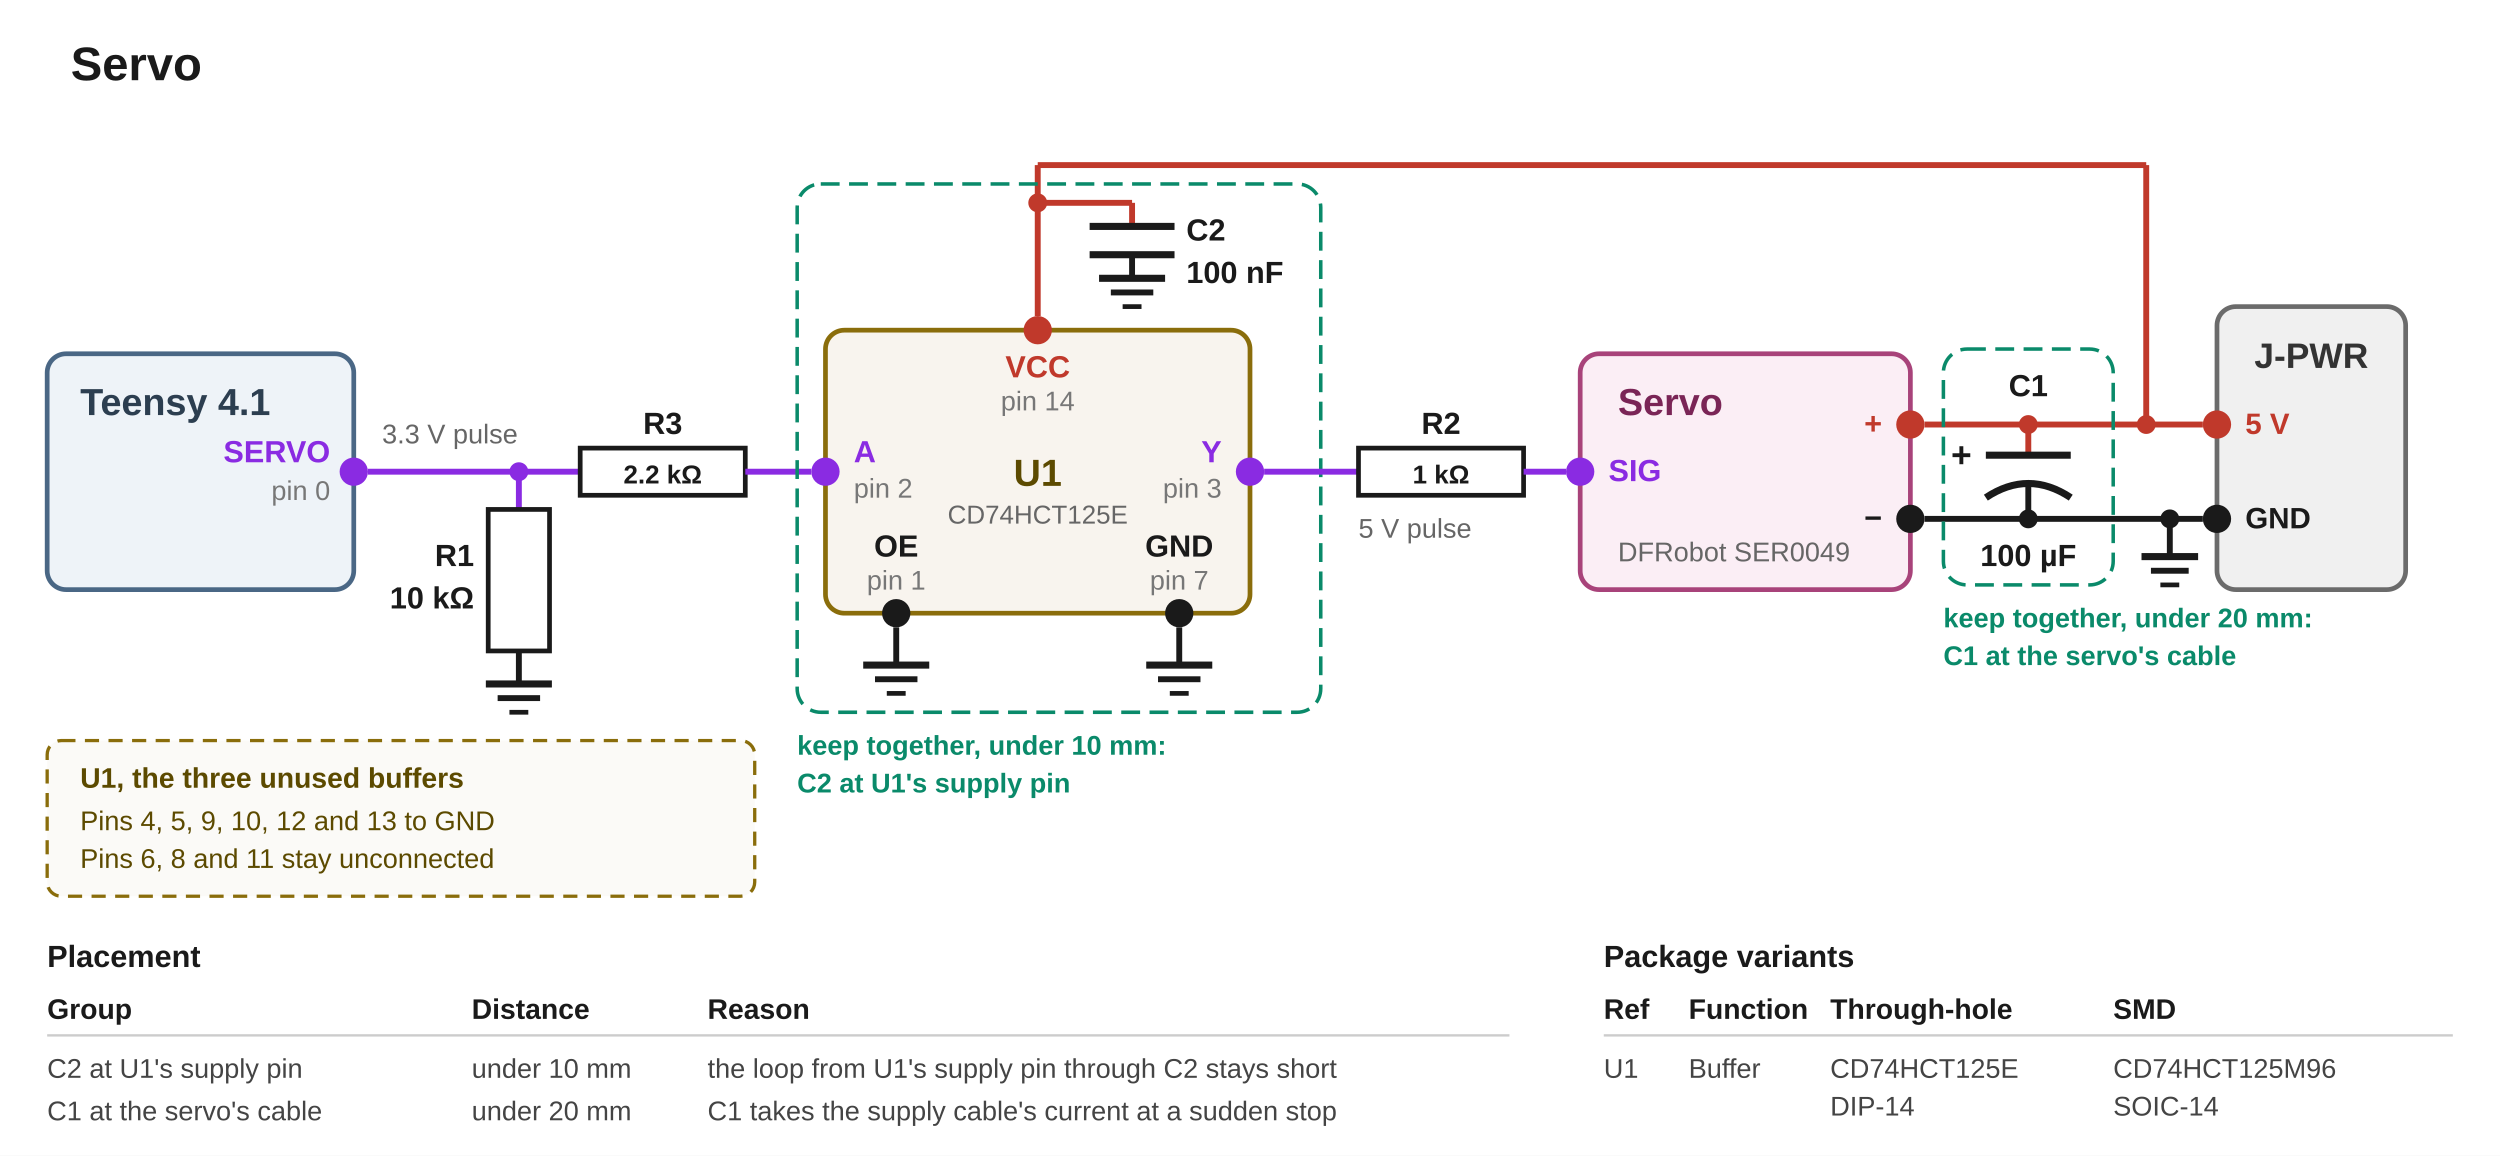
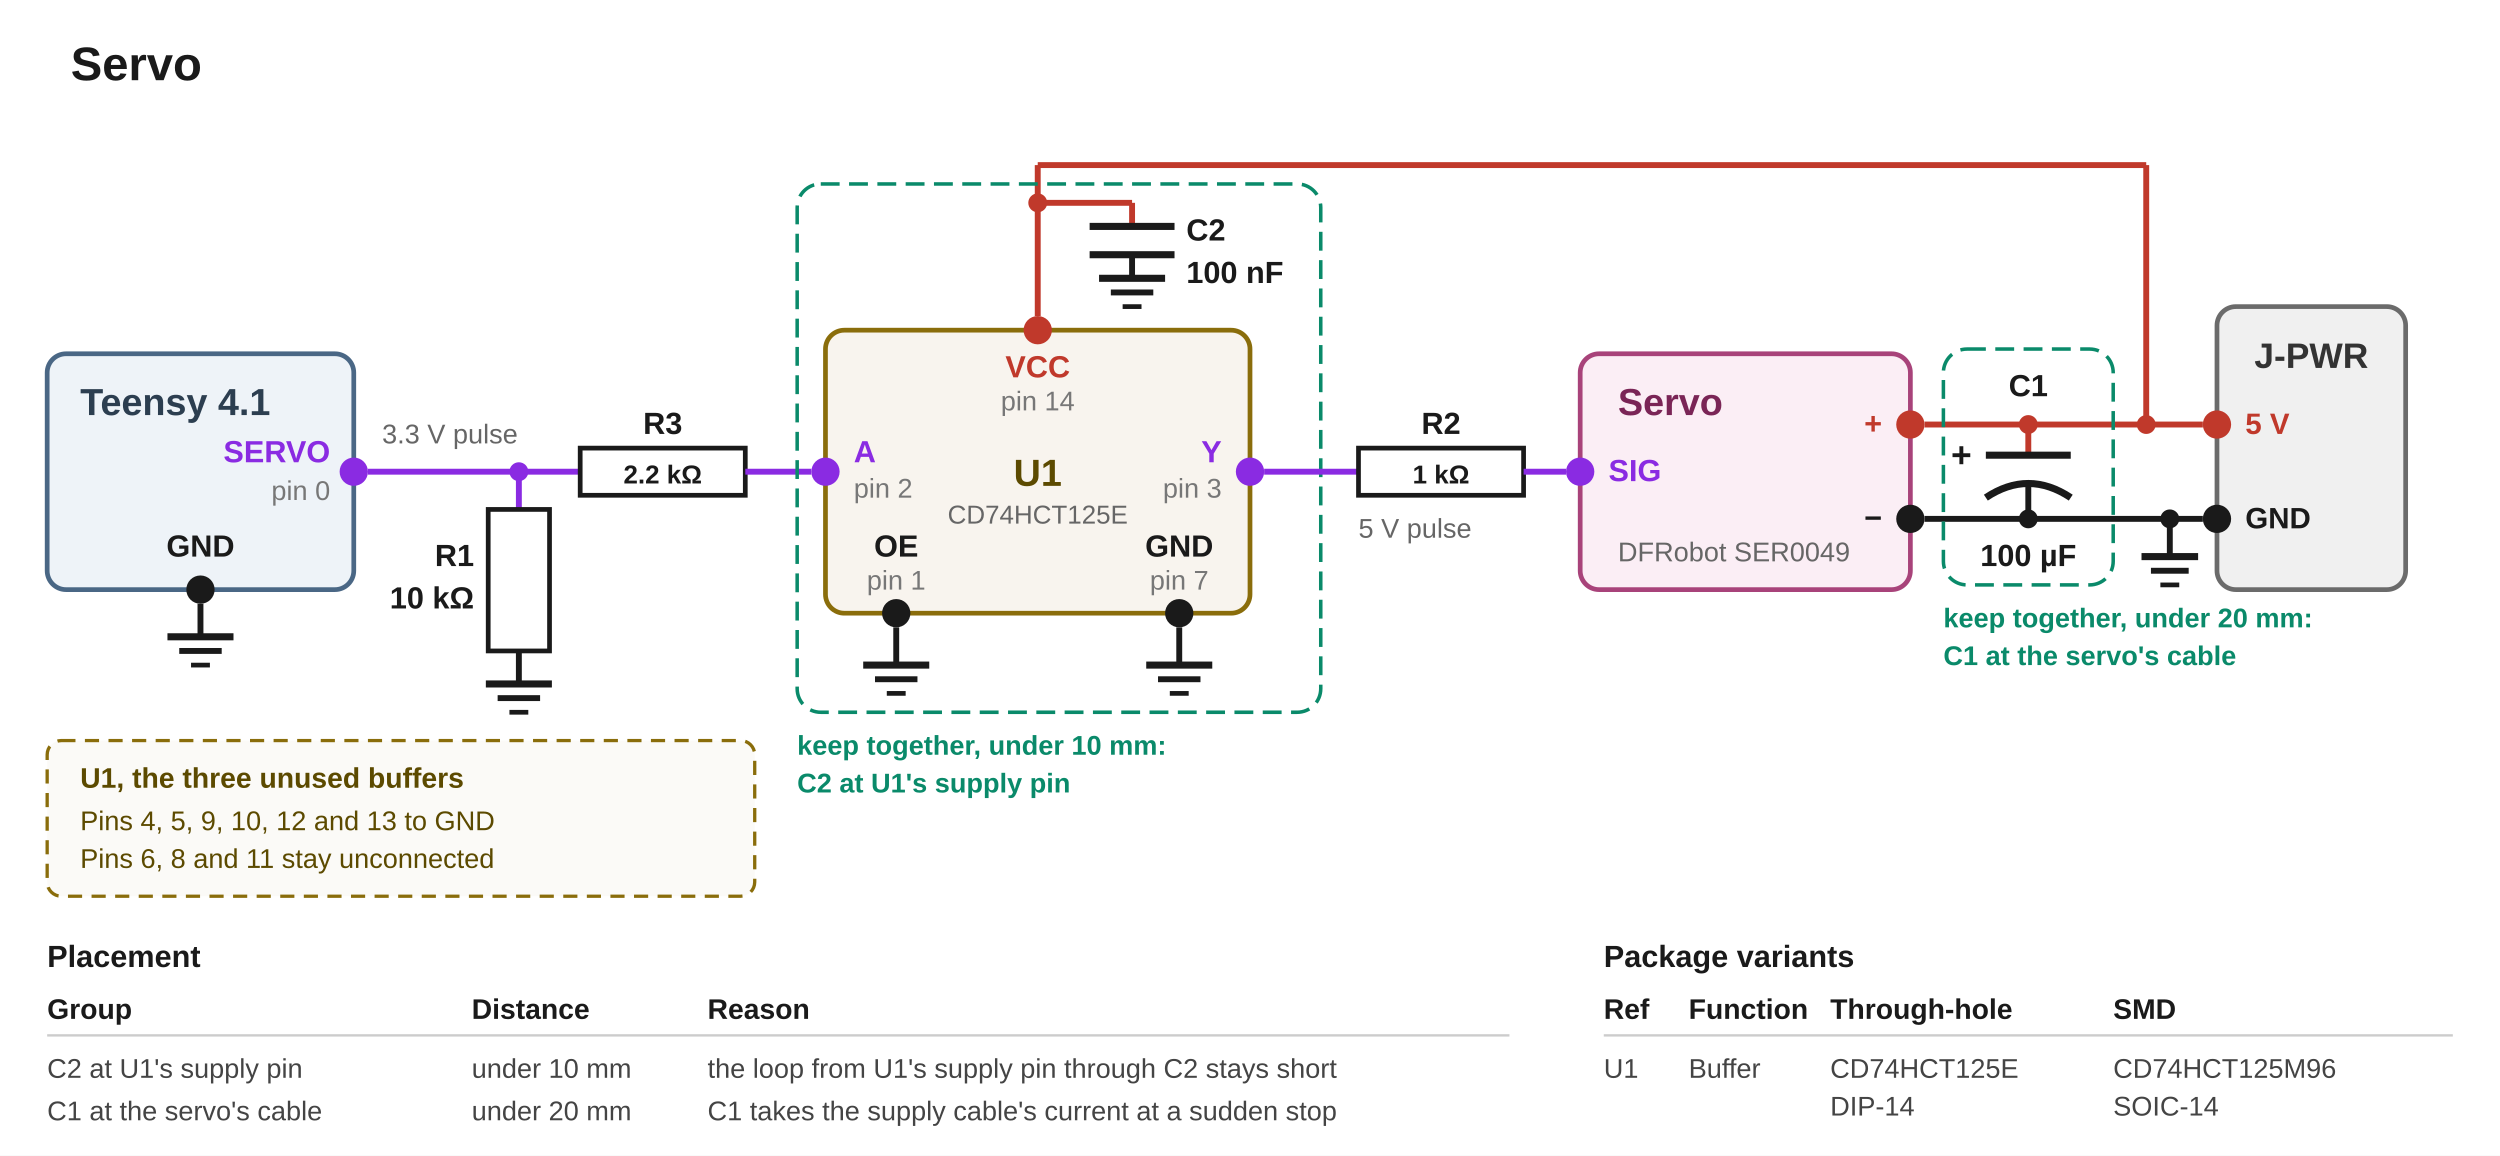
<svg xmlns="http://www.w3.org/2000/svg" viewBox="0 0 1060 490" font-family="Segoe UI, Arial, sans-serif">
  <rect x="0" y="0" width="1060" height="490" fill="#ffffff" />
  <text x="30" y="34" font-size="20" font-weight="700" fill="#1a1a1a">Servo</text>
  <rect x="20" y="150" width="130" height="100" rx="8" fill="#eef3f8" stroke="#4a6785" stroke-width="2" />
  <text x="34" y="176" font-size="16" font-weight="700" fill="#2c3e50">Teensy 4.1</text>
  <circle cx="150" cy="200" r="6" fill="#8a2be2" />
  <text x="140" y="196" text-anchor="end" font-size="13" font-weight="700" fill="#8a2be2">SERVO</text>
  <text x="140" y="212" text-anchor="end" font-size="11.5" fill="#777" data-pin="Servo signal">pin 0</text>
+   <circle cx="85" cy="250" r="6" fill="#1a1a1a" />
+   <text x="85" y="236" text-anchor="middle" font-size="13" font-weight="700" fill="#1a1a1a">GND</text>
+   <line x1="85" y1="256" x2="85" y2="270" stroke="#1a1a1a" stroke-width="2.5" />
+   <line x1="71" y1="270" x2="99" y2="270" stroke="#1a1a1a" stroke-width="3" />
+   <line x1="76" y1="276" x2="94" y2="276" stroke="#1a1a1a" stroke-width="2.5" />
+   <line x1="81" y1="282" x2="89" y2="282" stroke="#1a1a1a" stroke-width="2" />
  <line x1="156" y1="200" x2="246" y2="200" stroke="#8a2be2" stroke-width="2.5" />
  <text x="162" y="188" font-size="11.5" fill="#666" data-fig="v_3v3">3.3 V pulse</text>
  <circle cx="220" cy="200" r="4" fill="#8a2be2" />
  <line x1="220" y1="200" x2="220" y2="216" stroke="#8a2be2" stroke-width="2.5" />
  <rect x="207" y="216" width="26" height="60" fill="#fff" stroke="#1a1a1a" stroke-width="2" />
  <text x="201" y="240" text-anchor="end" font-size="13" font-weight="700" fill="#1a1a1a">R1</text>
  <text x="201" y="258" text-anchor="end" font-size="13" font-weight="700" fill="#1a1a1a" data-fig="r_pd">10 kΩ</text>
  <line x1="220" y1="276" x2="220" y2="290" stroke="#1a1a1a" stroke-width="2.5" />
  <line x1="206" y1="290" x2="234" y2="290" stroke="#1a1a1a" stroke-width="3" />
  <line x1="211" y1="296" x2="229" y2="296" stroke="#1a1a1a" stroke-width="2.5" />
  <line x1="216" y1="302" x2="224" y2="302" stroke="#1a1a1a" stroke-width="2" />
  <rect x="246" y="190" width="70" height="20" fill="#fff" stroke="#1a1a1a" stroke-width="2" />
  <text x="281" y="184" text-anchor="middle" font-size="13" font-weight="700" fill="#1a1a1a">R3</text>
  <text x="281" y="205" text-anchor="middle" font-size="11" font-weight="700" fill="#1a1a1a" data-fig="r_in">2.2 kΩ</text>
  <line x1="316" y1="200" x2="344" y2="200" stroke="#8a2be2" stroke-width="2.5" />
  <rect x="350" y="140" width="180" height="120" rx="8" fill="#f8f4ee" stroke="#8a6d0b" stroke-width="2" />
  <text x="440" y="206" text-anchor="middle" font-size="16" font-weight="700" fill="#5c4a00">U1</text>
  <text x="440" y="222" text-anchor="middle" font-size="11" fill="#666">CD74HCT125E</text>
  <circle cx="440" cy="140" r="6" fill="#c0392b" />
  <text x="440" y="160" text-anchor="middle" font-size="13" font-weight="700" fill="#c0392b">VCC</text>
  <text x="440" y="174" text-anchor="middle" font-size="11.5" fill="#777">pin 14</text>
  <circle cx="350" cy="200" r="6" fill="#8a2be2" />
  <text x="362" y="196" font-size="13" font-weight="700" fill="#8a2be2">A</text>
  <text x="362" y="211" font-size="11.5" fill="#777">pin 2</text>
  <circle cx="530" cy="200" r="6" fill="#8a2be2" />
  <text x="518" y="196" text-anchor="end" font-size="13" font-weight="700" fill="#8a2be2">Y</text>
  <text x="518" y="211" text-anchor="end" font-size="11.5" fill="#777">pin 3</text>
  <circle cx="380" cy="260" r="6" fill="#1a1a1a" />
  <text x="380" y="236" text-anchor="middle" font-size="13" font-weight="700" fill="#1a1a1a">OE</text>
  <text x="380" y="250" text-anchor="middle" font-size="11.5" fill="#777">pin 1</text>
  <circle cx="500" cy="260" r="6" fill="#1a1a1a" />
  <text x="500" y="236" text-anchor="middle" font-size="13" font-weight="700" fill="#1a1a1a">GND</text>
  <text x="500" y="250" text-anchor="middle" font-size="11.5" fill="#777">pin 7</text>
  <line x1="380" y1="266" x2="380" y2="282" stroke="#1a1a1a" stroke-width="2.5" />
  <line x1="366" y1="282" x2="394" y2="282" stroke="#1a1a1a" stroke-width="3" />
  <line x1="371" y1="288" x2="389" y2="288" stroke="#1a1a1a" stroke-width="2.5" />
  <line x1="376" y1="294" x2="384" y2="294" stroke="#1a1a1a" stroke-width="2" />
  <line x1="500" y1="266" x2="500" y2="282" stroke="#1a1a1a" stroke-width="2.5" />
  <line x1="486" y1="282" x2="514" y2="282" stroke="#1a1a1a" stroke-width="3" />
  <line x1="491" y1="288" x2="509" y2="288" stroke="#1a1a1a" stroke-width="2.5" />
  <line x1="496" y1="294" x2="504" y2="294" stroke="#1a1a1a" stroke-width="2" />
  <line x1="910" y1="180" x2="910" y2="70" stroke="#c0392b" stroke-width="2.5" />
  <line x1="910" y1="70" x2="440" y2="70" stroke="#c0392b" stroke-width="2.5" />
  <line x1="440" y1="70" x2="440" y2="134" stroke="#c0392b" stroke-width="2.5" />
  <circle cx="440" cy="86" r="4" fill="#c0392b" />
  <line x1="440" y1="86" x2="480" y2="86" stroke="#c0392b" stroke-width="2.5" />
  <line x1="480" y1="86" x2="480" y2="96" stroke="#c0392b" stroke-width="2.5" />
  <line x1="462" y1="96" x2="498" y2="96" stroke="#1a1a1a" stroke-width="3" />
  <line x1="462" y1="108" x2="498" y2="108" stroke="#1a1a1a" stroke-width="3" />
  <line x1="480" y1="108" x2="480" y2="118" stroke="#1a1a1a" stroke-width="2.5" />
  <line x1="466" y1="118" x2="494" y2="118" stroke="#1a1a1a" stroke-width="3" />
  <line x1="471" y1="124" x2="489" y2="124" stroke="#1a1a1a" stroke-width="2.5" />
  <line x1="476" y1="130" x2="484" y2="130" stroke="#1a1a1a" stroke-width="2" />
  <text x="503" y="102" font-size="13" font-weight="700" fill="#1a1a1a">C2</text>
  <text x="503" y="120" font-size="13" font-weight="700" fill="#1a1a1a" data-fig="c_bypass">100 nF</text>
  <rect x="338" y="78" width="222" height="224" rx="10" fill="none" stroke="#0a8a6a" stroke-width="1.5" stroke-dasharray="8 4" />
  <text x="338" y="320" font-size="11.5" font-weight="700" fill="#0a8a6a" data-fig="place_bypass">keep together, under 10 mm:</text>
  <text x="338" y="336" font-size="11.5" font-weight="700" fill="#0a8a6a">C2 at U1's supply pin</text>
  <line x1="536" y1="200" x2="576" y2="200" stroke="#8a2be2" stroke-width="2.5" />
  <rect x="576" y="190" width="70" height="20" fill="#fff" stroke="#1a1a1a" stroke-width="2" />
  <text x="611" y="184" text-anchor="middle" font-size="13" font-weight="700" fill="#1a1a1a">R2</text>
  <text x="611" y="205" text-anchor="middle" font-size="11" font-weight="700" fill="#1a1a1a" data-fig="r_series">1 kΩ</text>
  <line x1="646" y1="200" x2="664" y2="200" stroke="#8a2be2" stroke-width="2.5" />
  <text x="576" y="228" font-size="11.5" fill="#666" data-fig="v_5v">5 V pulse</text>
  <rect x="670" y="150" width="140" height="100" rx="8" fill="#fbeef5" stroke="#a8437a" stroke-width="2" />
  <text x="686" y="176" font-size="16" font-weight="700" fill="#7a2556">Servo</text>
  <text x="686" y="238" font-size="11.5" fill="#666">DFRobot SER0049</text>
  <circle cx="670" cy="200" r="6" fill="#8a2be2" />
  <text x="682" y="204" font-size="13" font-weight="700" fill="#8a2be2">SIG</text>
  <circle cx="810" cy="180" r="6" fill="#c0392b" />
  <text x="798" y="184" text-anchor="end" font-size="13" font-weight="700" fill="#c0392b">+</text>
  <circle cx="810" cy="220" r="6" fill="#1a1a1a" />
  <text x="798" y="224" text-anchor="end" font-size="13" font-weight="700" fill="#1a1a1a">−</text>
  <line x1="816" y1="180" x2="934" y2="180" stroke="#c0392b" stroke-width="2.5" />
  <line x1="816" y1="220" x2="934" y2="220" stroke="#1a1a1a" stroke-width="2.5" />
  <circle cx="920" cy="220" r="4" fill="#1a1a1a" />
  <line x1="920" y1="220" x2="920" y2="236" stroke="#1a1a1a" stroke-width="2.5" />
  <line x1="908" y1="236" x2="932" y2="236" stroke="#1a1a1a" stroke-width="3" />
  <line x1="912" y1="242" x2="928" y2="242" stroke="#1a1a1a" stroke-width="2.5" />
  <line x1="916" y1="248" x2="924" y2="248" stroke="#1a1a1a" stroke-width="2" />
  <circle cx="910" cy="180" r="4" fill="#c0392b" />
  <circle cx="860" cy="180" r="4" fill="#c0392b" />
  <line x1="860" y1="180" x2="860" y2="193" stroke="#c0392b" stroke-width="2.5" />
  <line x1="842" y1="193" x2="878" y2="193" stroke="#1a1a1a" stroke-width="3" />
  <path d="M 842 211 Q 860 199 878 211" fill="none" stroke="#1a1a1a" stroke-width="3" />
  <text x="836" y="198" text-anchor="end" font-size="15" font-weight="700" fill="#1a1a1a">+</text>
  <line x1="860" y1="205" x2="860" y2="220" stroke="#1a1a1a" stroke-width="2.5" />
  <circle cx="860" cy="220" r="4" fill="#1a1a1a" />
  <text x="860" y="168" text-anchor="middle" font-size="13" font-weight="700" fill="#1a1a1a">C1</text>
  <text x="860" y="240" text-anchor="middle" font-size="13" font-weight="700" fill="#1a1a1a" data-fig="c_bulk">100 µF</text>
  <rect x="824" y="148" width="72" height="100" rx="10" fill="none" stroke="#0a8a6a" stroke-width="1.5" stroke-dasharray="8 4" />
  <text x="824" y="266" font-size="11.5" font-weight="700" fill="#0a8a6a" data-fig="place_bulk">keep together, under 20 mm:</text>
  <text x="824" y="282" font-size="11.5" font-weight="700" fill="#0a8a6a">C1 at the servo's cable</text>
  <rect x="940" y="130" width="80" height="120" rx="8" fill="#f0f0f0" stroke="#6b6b6b" stroke-width="2" />
  <text x="980" y="156" text-anchor="middle" font-size="15" font-weight="700" fill="#333333">J-PWR</text>
  <circle cx="940" cy="180" r="6" fill="#c0392b" />
  <text x="952" y="184" font-size="12.5" font-weight="700" fill="#c0392b" data-fig="v_5v">5 V</text>
  <circle cx="940" cy="220" r="6" fill="#1a1a1a" />
  <text x="952" y="224" font-size="12.5" font-weight="700" fill="#1a1a1a">GND</text>
  <rect x="20" y="314" width="300" height="66" rx="6" fill="#fbfaf7" stroke="#8a6d0b" stroke-width="1.4" stroke-dasharray="6 4" />
  <text x="34" y="334" font-size="12" font-weight="700" fill="#5c4a00">U1, the three unused buffers</text>
  <text x="34" y="352" font-size="11.5" fill="#5c4a00">Pins 4, 5, 9, 10, 12 and 13 to GND</text>
  <text x="34" y="368" font-size="11.5" fill="#5c4a00">Pins 6, 8 and 11 stay unconnected</text>
  <text x="20" y="410" font-size="13" font-weight="700" fill="#1a1a1a">Placement</text>
  <text x="20" y="432" font-size="12" font-weight="700" fill="#1a1a1a">Group</text>
  <text x="200" y="432" font-size="12" font-weight="700" fill="#1a1a1a">Distance</text>
  <text x="300" y="432" font-size="12" font-weight="700" fill="#1a1a1a">Reason</text>
  <line x1="20" y1="439" x2="640" y2="439" stroke="#ccc" stroke-width="1" />
  <text x="20" y="457" font-size="11.5" fill="#444">C2 at U1's supply pin</text>
  <text x="200" y="457" font-size="11.5" fill="#444" data-fig="place_bypass">under 10 mm</text>
  <text x="300" y="457" font-size="11.5" fill="#444">the loop from U1's supply pin through C2 stays short</text>
  <text x="20" y="475" font-size="11.5" fill="#444">C1 at the servo's cable</text>
  <text x="200" y="475" font-size="11.5" fill="#444" data-fig="place_bulk">under 20 mm</text>
  <text x="300" y="475" font-size="11.5" fill="#444">C1 takes the supply cable's current at a sudden stop</text>
  <text x="680" y="410" font-size="13" font-weight="700" fill="#1a1a1a">Package variants</text>
  <text x="680" y="432" font-size="12" font-weight="700" fill="#1a1a1a">Ref</text>
  <text x="716" y="432" font-size="12" font-weight="700" fill="#1a1a1a">Function</text>
  <text x="776" y="432" font-size="12" font-weight="700" fill="#1a1a1a">Through-hole</text>
  <text x="896" y="432" font-size="12" font-weight="700" fill="#1a1a1a">SMD</text>
  <line x1="680" y1="439" x2="1040" y2="439" stroke="#ccc" stroke-width="1" />
  <text x="680" y="457" font-size="11.5" fill="#444">U1</text>
  <text x="716" y="457" font-size="11.5" fill="#444">Buffer</text>
  <text x="776" y="457" font-size="11.5" fill="#444">CD74HCT125E</text>
  <text x="776" y="473" font-size="11.5" fill="#444">DIP-14</text>
  <text x="896" y="457" font-size="11.5" fill="#444">CD74HCT125M96</text>
  <text x="896" y="473" font-size="11.5" fill="#444">SOIC-14</text>
</svg>
